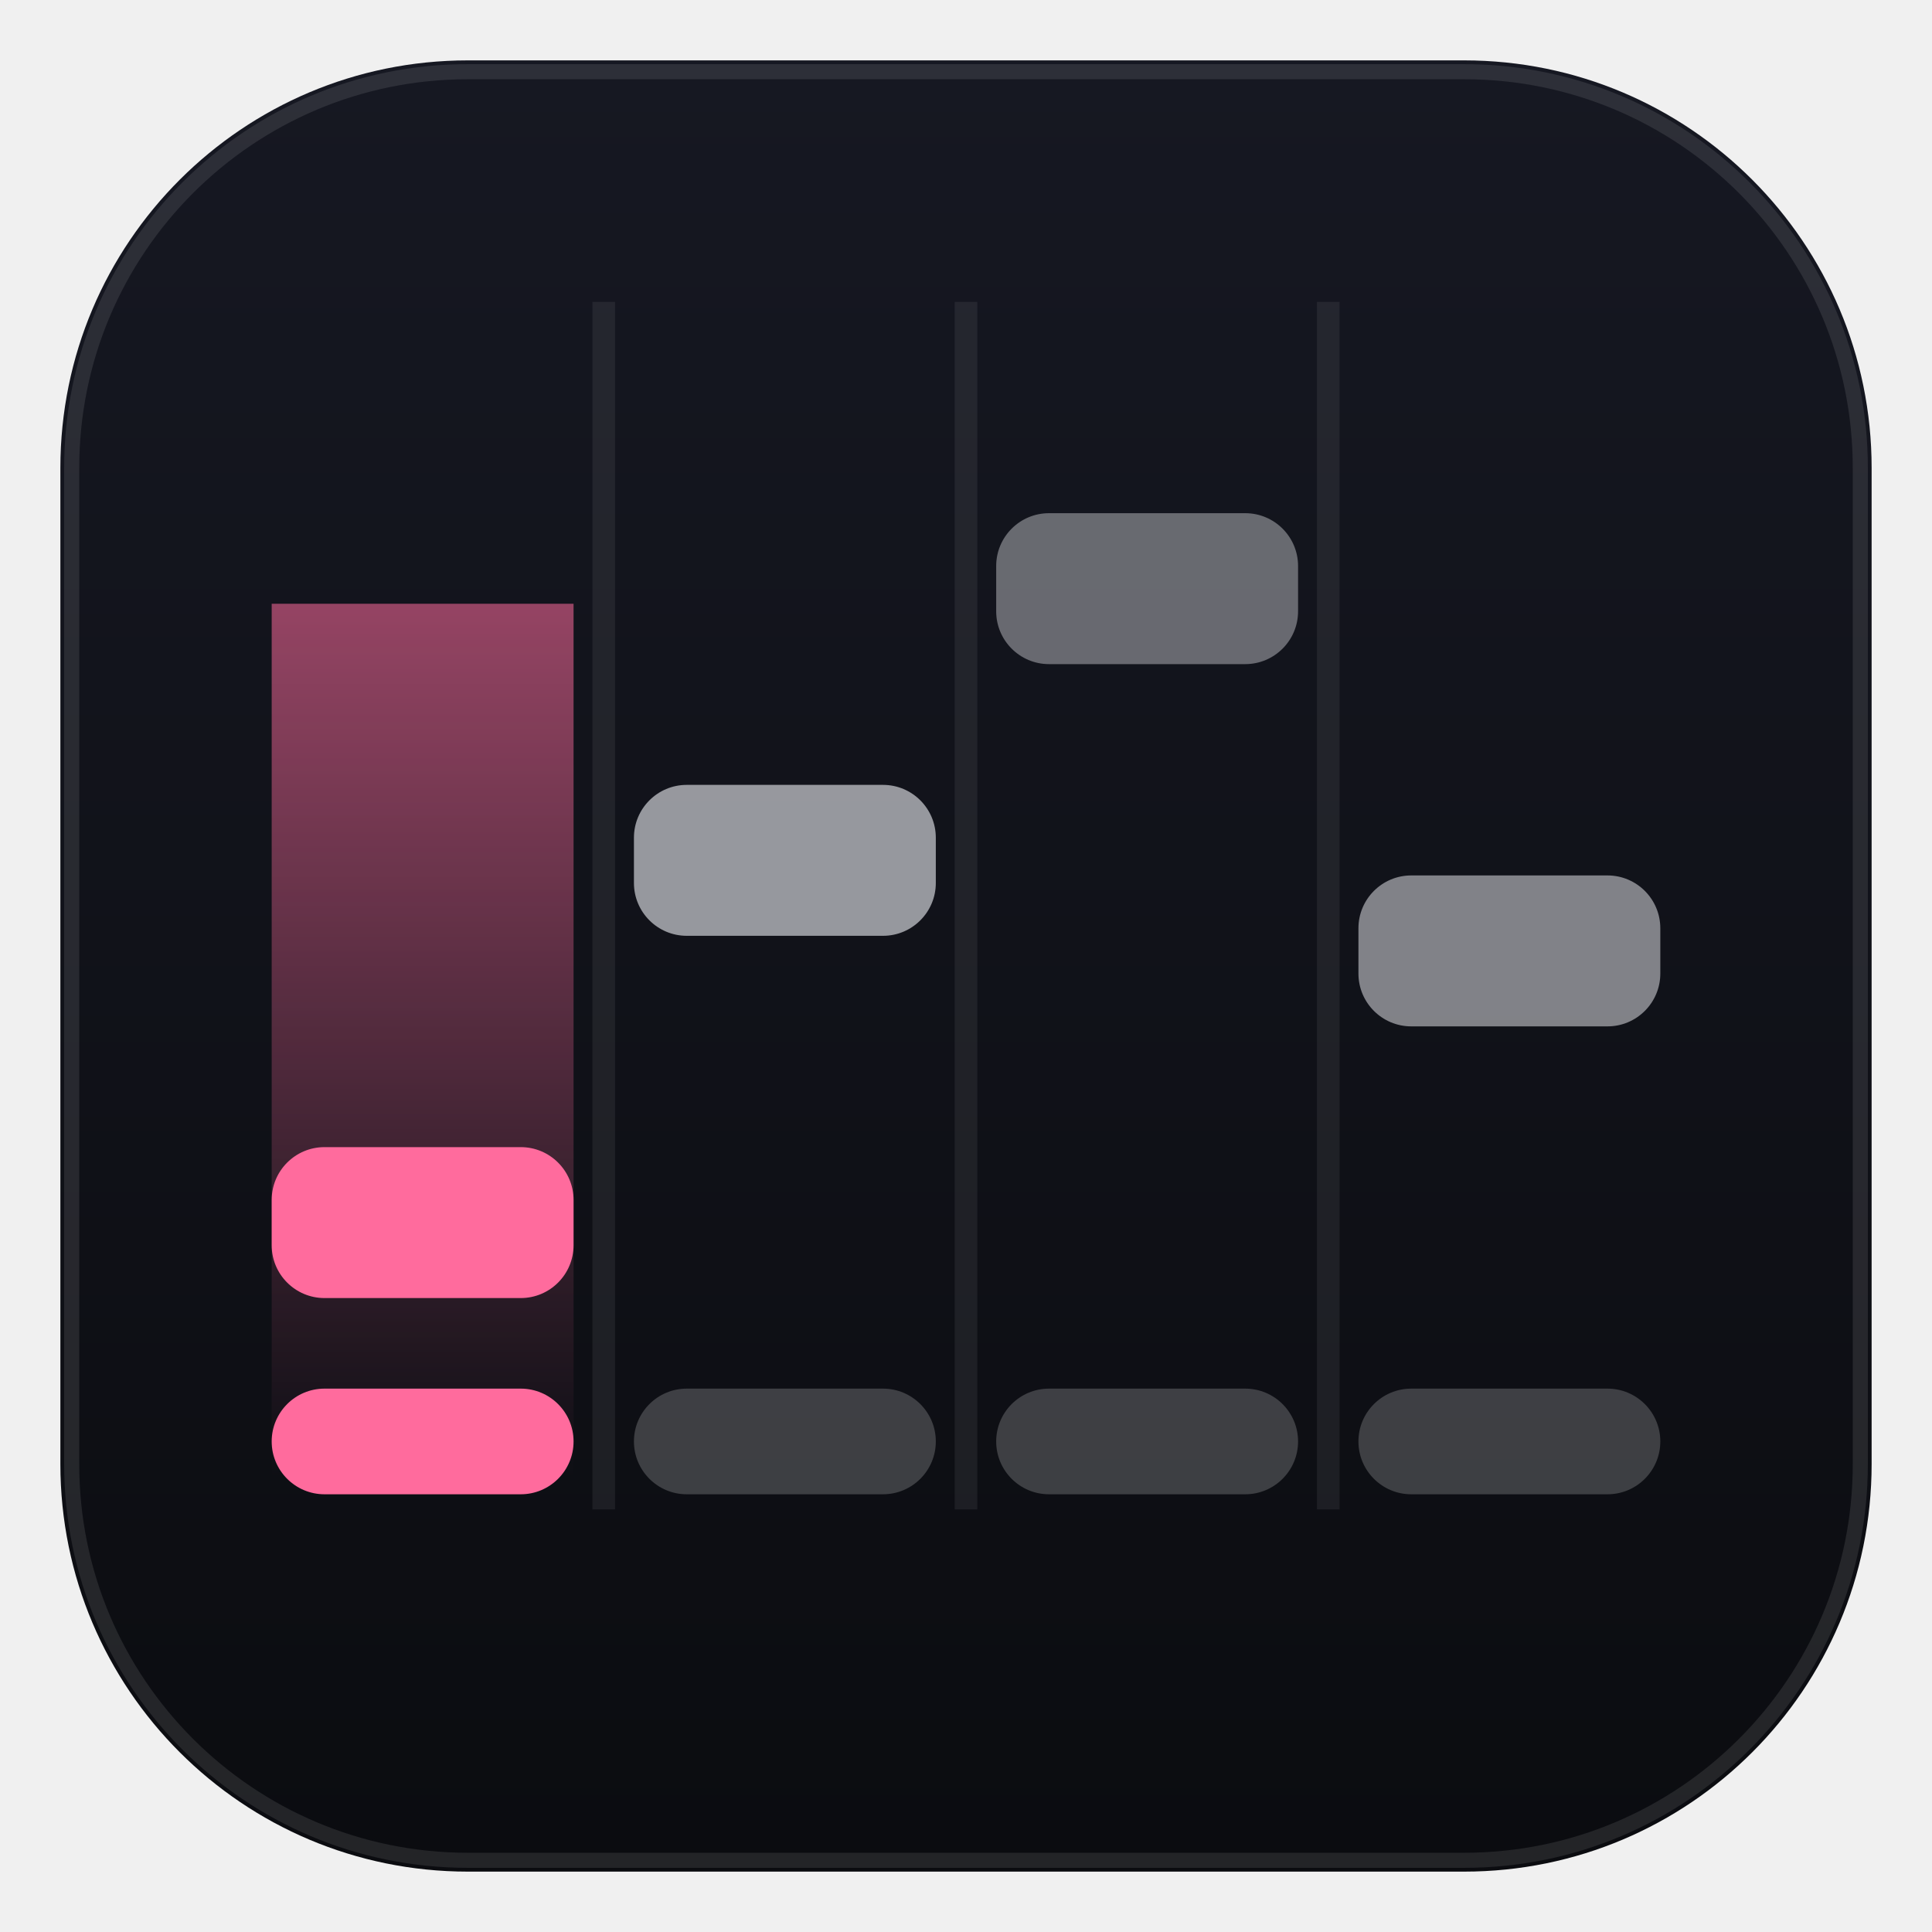
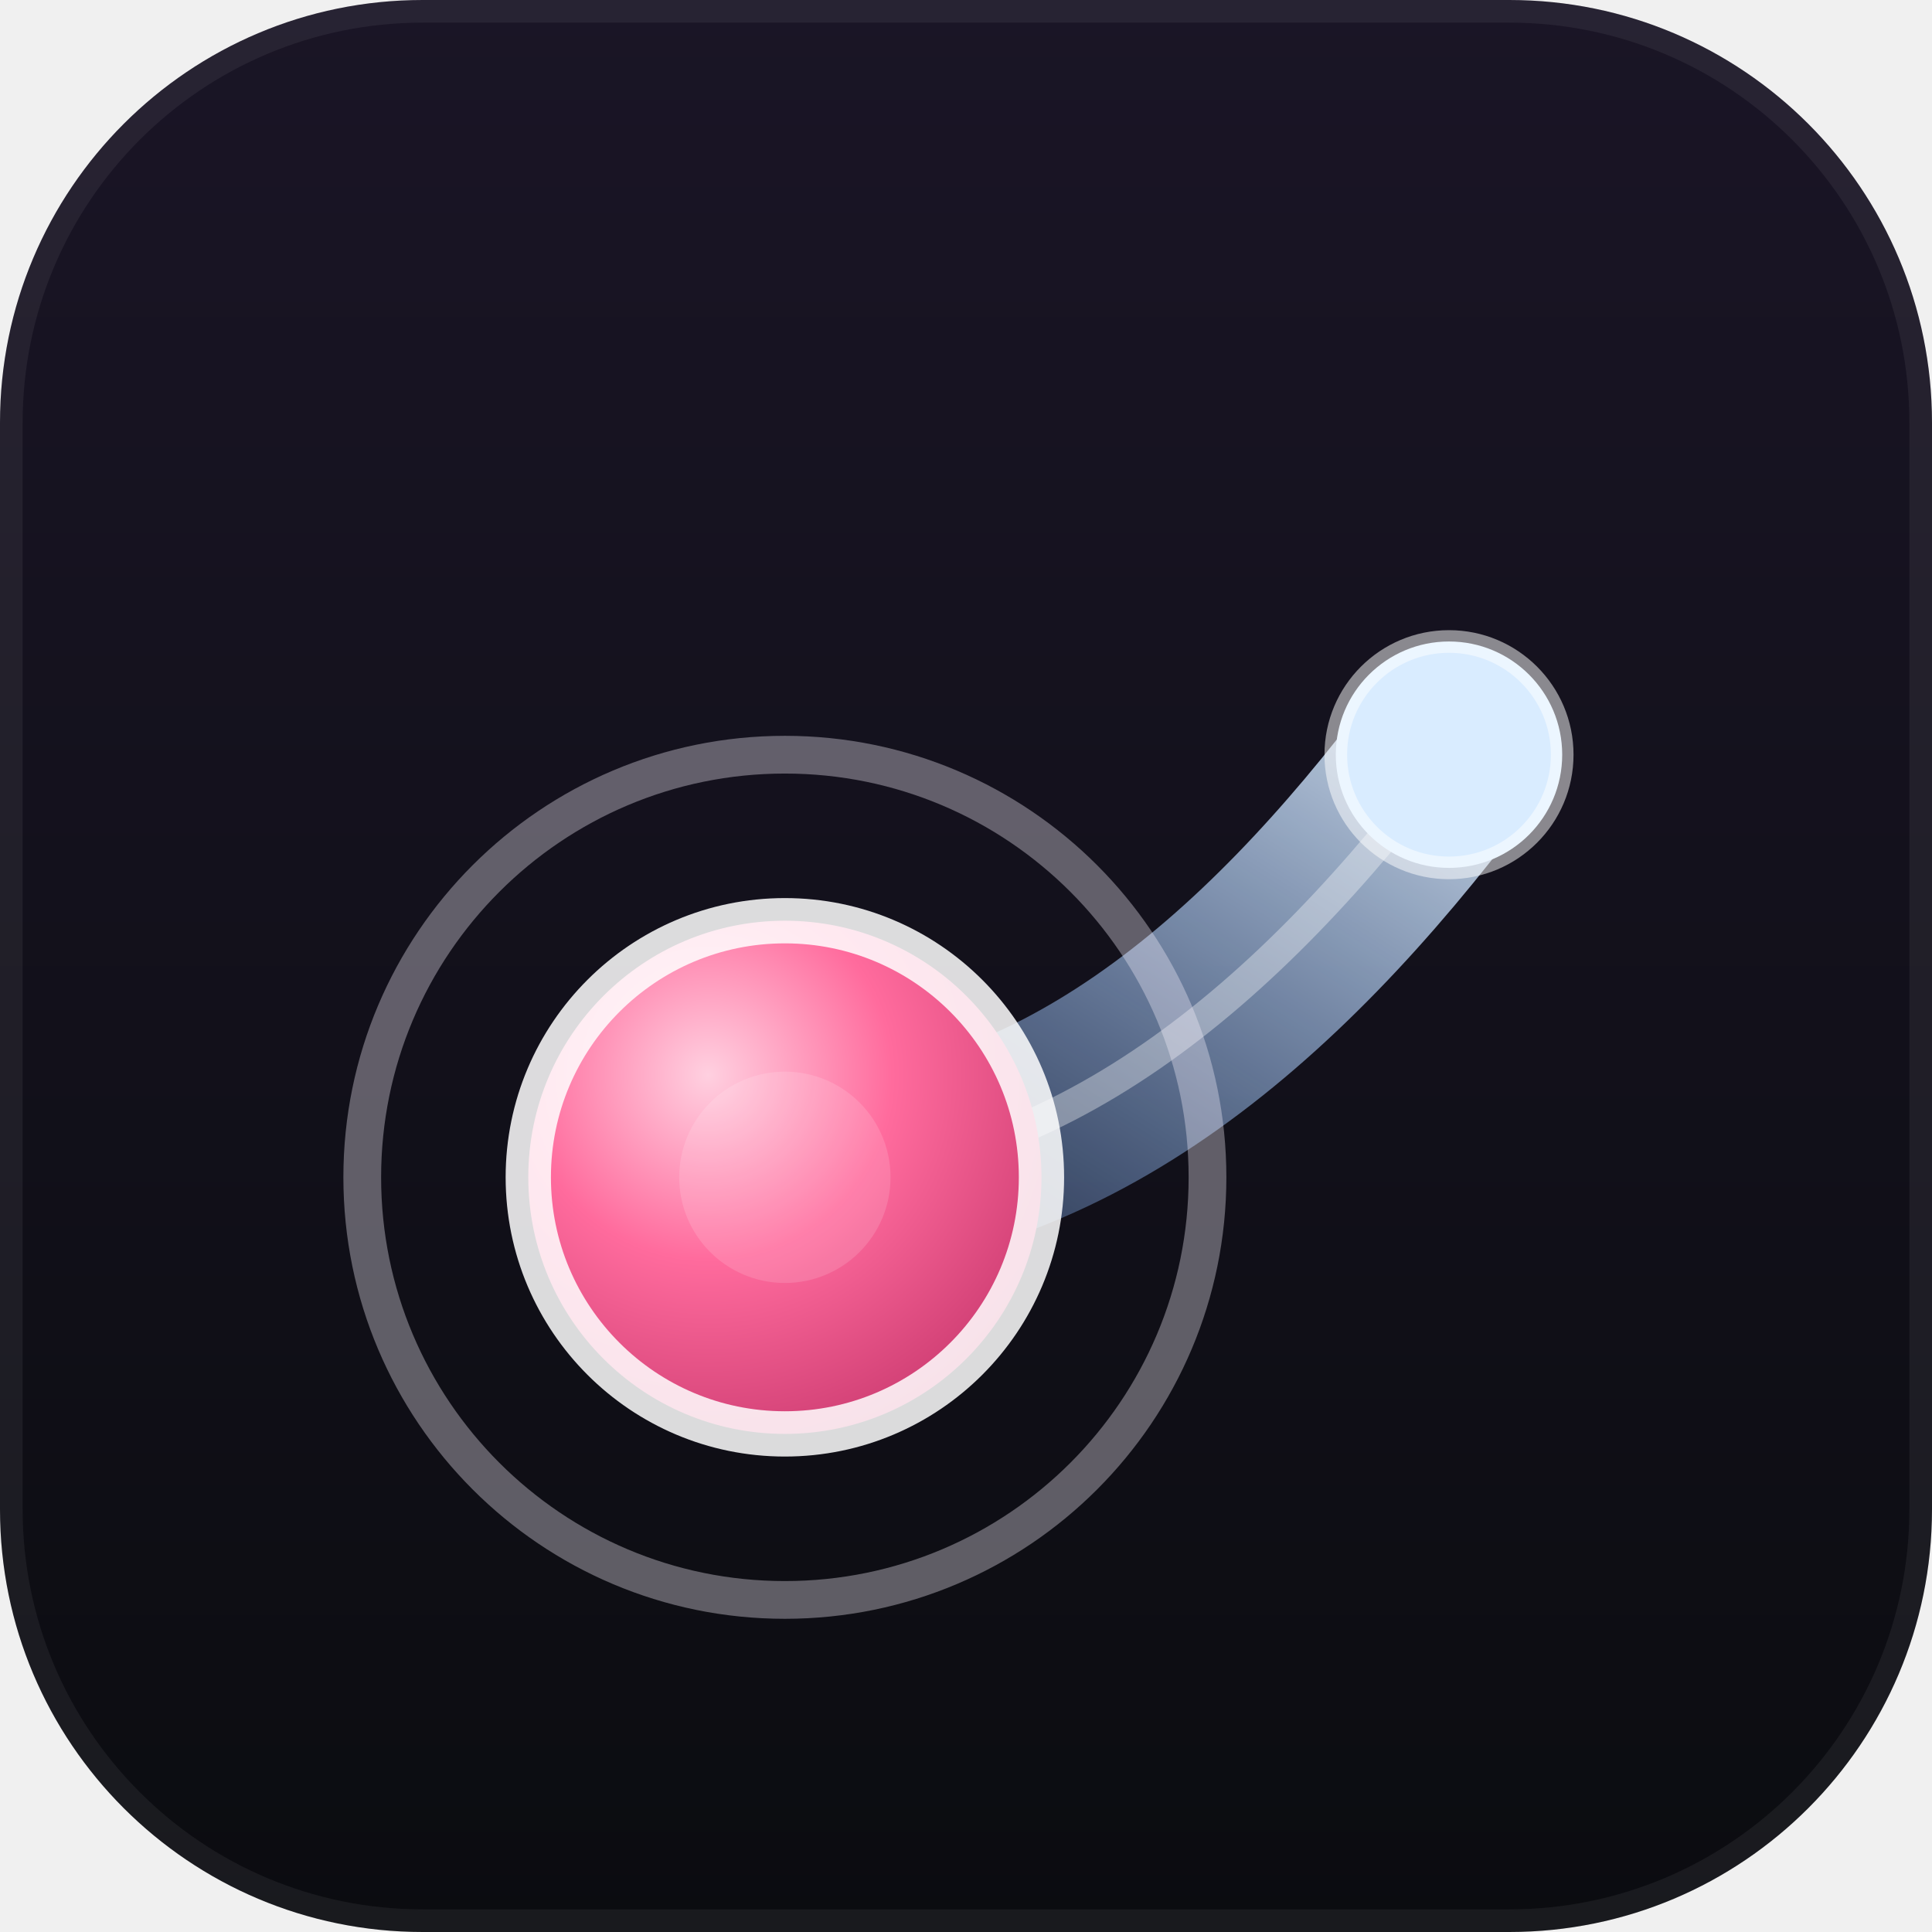
- <svg xmlns="http://www.w3.org/2000/svg" viewBox="0 0 128 128" width="128" height="128" role="img" aria-label="Keyfall logo">
+ <svg xmlns="http://www.w3.org/2000/svg" viewBox="0 0 128 128" width="128" height="128" role="img" aria-label="Kismet logo">
  <defs>
-     <linearGradient id="kf-bg" x1="0" y1="0" x2="0" y2="1">
-       <stop offset="0" stop-color="#161822" />
+     <linearGradient id="ks-bg" x1="0" y1="0" x2="0" y2="1">
+       <stop offset="0" stop-color="#1a1526" />
      <stop offset="1" stop-color="#0b0c10" />
    </linearGradient>
-     <linearGradient id="kf-lit" x1="0" y1="0" x2="0" y2="1">
-       <stop offset="0" stop-color="#ff6b9d" stop-opacity="0.55" />
-       <stop offset="1" stop-color="#ff6b9d" stop-opacity="0" />
+     <linearGradient id="ks-slider" x1="0" y1="1" x2="1" y2="0">
+       <stop offset="0" stop-color="#7fb2ff" stop-opacity="0.25" />
+       <stop offset="1" stop-color="#d9ecff" stop-opacity="0.85" />
    </linearGradient>
+     <radialGradient id="ks-fill" cx="0.35" cy="0.3" r="0.8">
+       <stop offset="0" stop-color="#ffd0e0" />
+       <stop offset="0.45" stop-color="#ff6b9d" />
+       <stop offset="1" stop-color="#c9386e" />
+     </radialGradient>
  </defs>
-   <rect x="4" y="4" width="120" height="120" rx="27" fill="url(#kf-bg)" />
-   <rect x="4.75" y="4.75" width="118.5" height="118.5" rx="26.25" fill="none" stroke="#ffffff" stroke-opacity="0.1" />
-   <g stroke="#ffffff" stroke-opacity="0.07" stroke-width="1.5">
-     <line x1="40" y1="20" x2="40" y2="100" />
-     <line x1="64" y1="20" x2="64" y2="100" />
-     <line x1="88" y1="20" x2="88" y2="100" />
-   </g>
-   <rect x="18" y="40" width="20" height="58" fill="url(#kf-lit)" />
-   <g fill="#e8e9ef">
-     <rect x="18" y="76" width="20" height="10" rx="3.5" fill="#ff6b9d" />
-     <rect x="42" y="52" width="20" height="10" rx="3.5" fill-opacity="0.62" />
-     <rect x="66" y="34" width="20" height="10" rx="3.5" fill-opacity="0.4" />
-     <rect x="90" y="58" width="20" height="10" rx="3.5" fill-opacity="0.52" />
-   </g>
-   <g>
-     <rect x="18" y="92" width="20" height="7" rx="3.5" fill="#ff6b9d" />
-     <rect x="42" y="92" width="20" height="7" rx="3.5" fill="#ffffff" fill-opacity="0.2" />
-     <rect x="66" y="92" width="20" height="7" rx="3.5" fill="#ffffff" fill-opacity="0.2" />
-     <rect x="90" y="92" width="20" height="7" rx="3.5" fill="#ffffff" fill-opacity="0.2" />
-   </g>
+   <rect width="128" height="128" rx="28" fill="url(#ks-bg)" />
+   <rect x="0.75" y="0.75" width="126.5" height="126.5" rx="27.25" fill="none" stroke="rgba(255,255,255,0.06)" stroke-width="1.5" />
+   <path d="M 52 78 C 70 78, 84 66, 96 50" fill="none" stroke="url(#ks-slider)" stroke-width="13" stroke-linecap="round" />
+   <path d="M 52 78 C 70 78, 84 66, 96 50" fill="none" stroke="rgba(255,255,255,0.35)" stroke-width="2" stroke-linecap="round" />
+   <circle cx="52" cy="78" r="17" fill="url(#ks-fill)" />
+   <circle cx="52" cy="78" r="17" fill="none" stroke="#ffffff" stroke-opacity="0.85" stroke-width="3" />
+   <circle cx="52" cy="78" r="7" fill="#ffffff" fill-opacity="0.14" />
+   <circle cx="52" cy="78" r="28" fill="none" stroke="#f5f0fb" stroke-opacity="0.35" stroke-width="2.5" />
+   <circle cx="96" cy="50" r="7.5" fill="#d9ecff" />
+   <circle cx="96" cy="50" r="7.5" fill="none" stroke="#ffffff" stroke-opacity="0.5" stroke-width="1.5" />
</svg>
